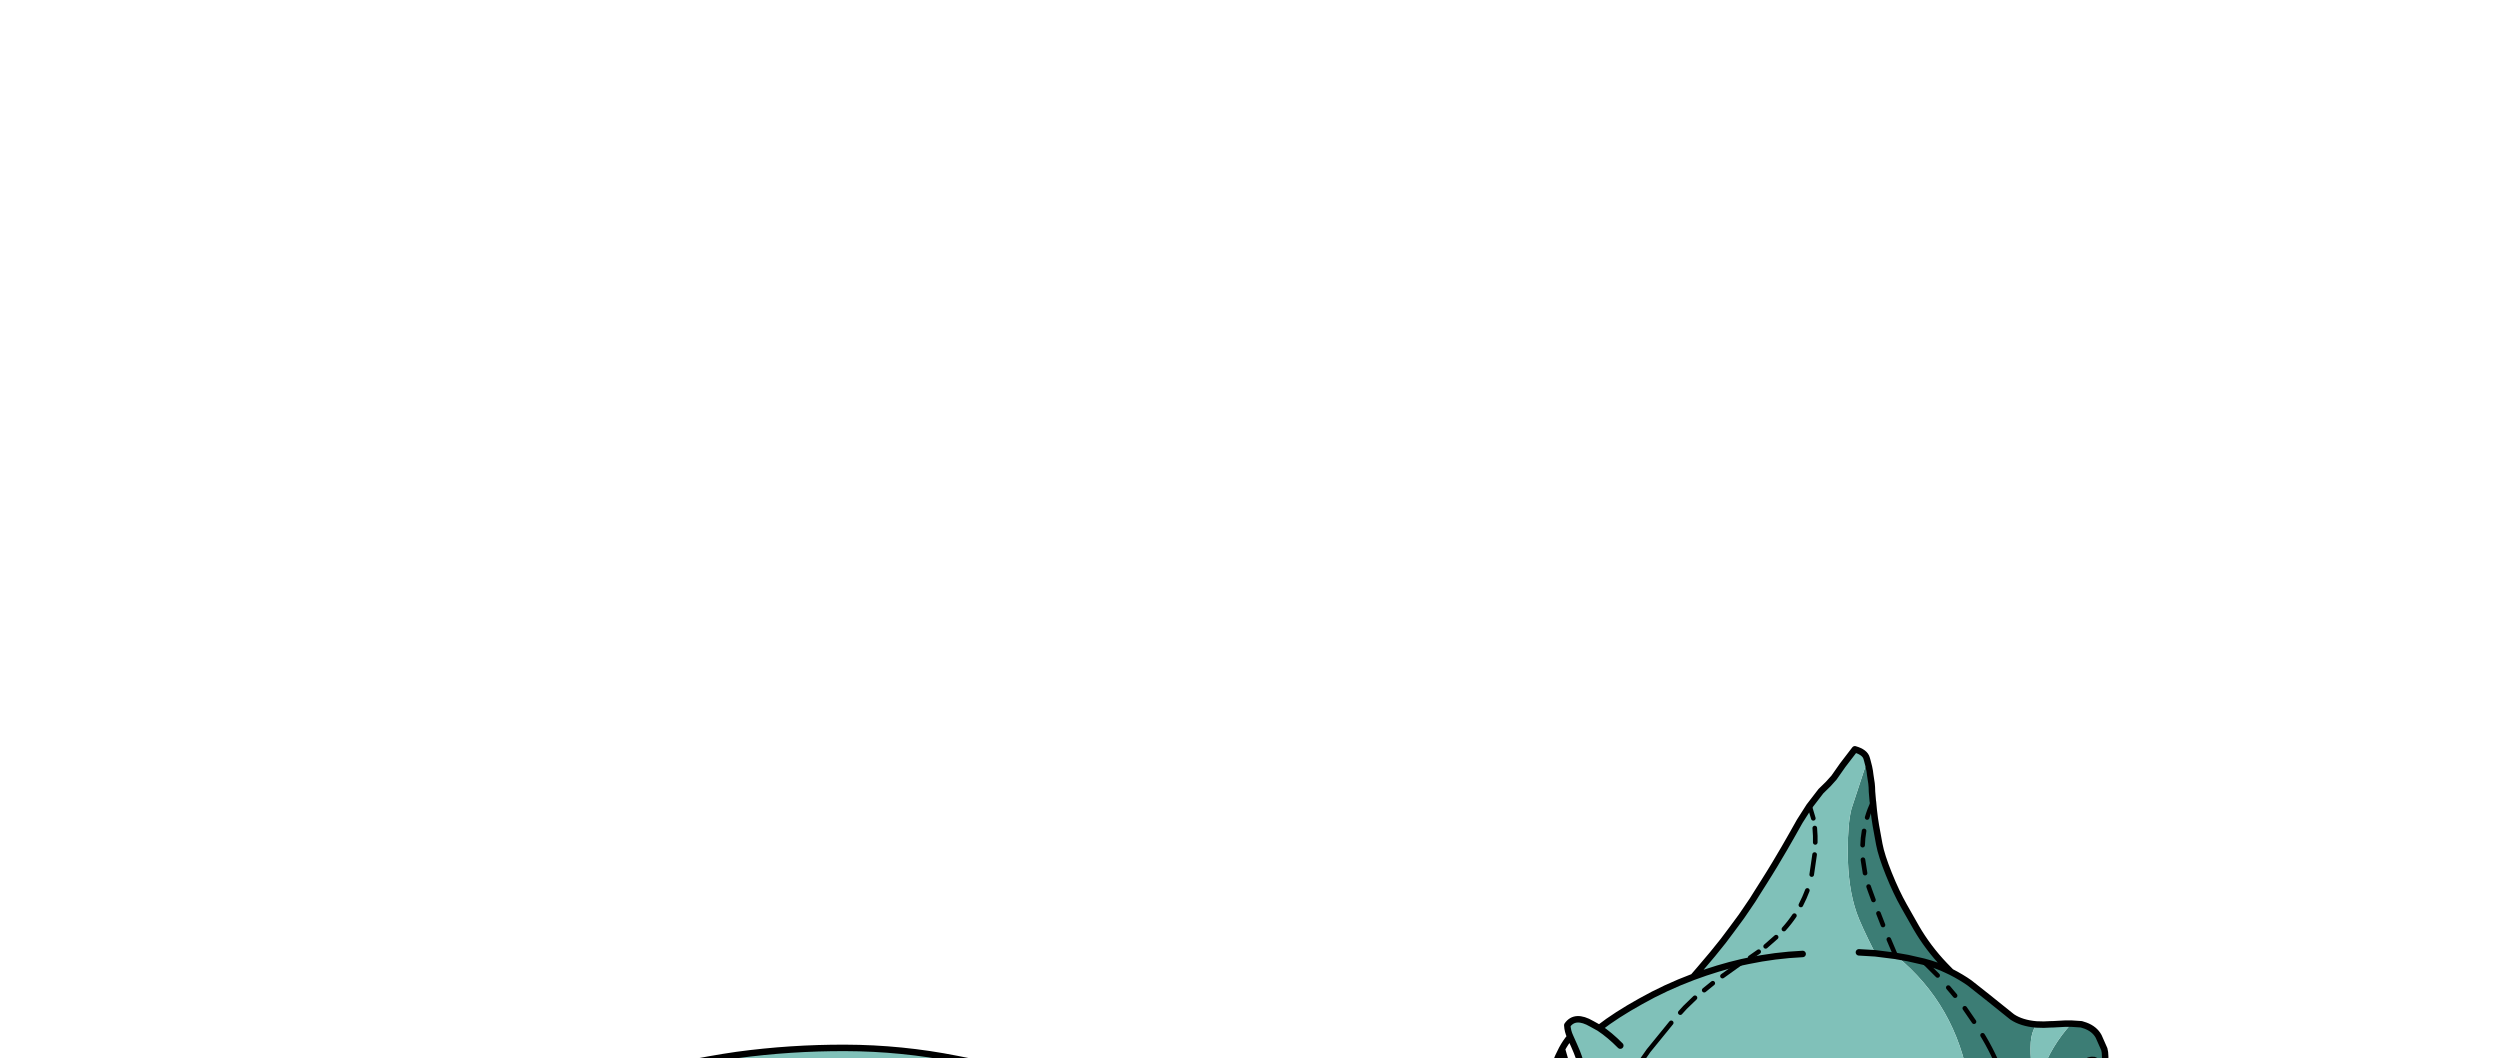
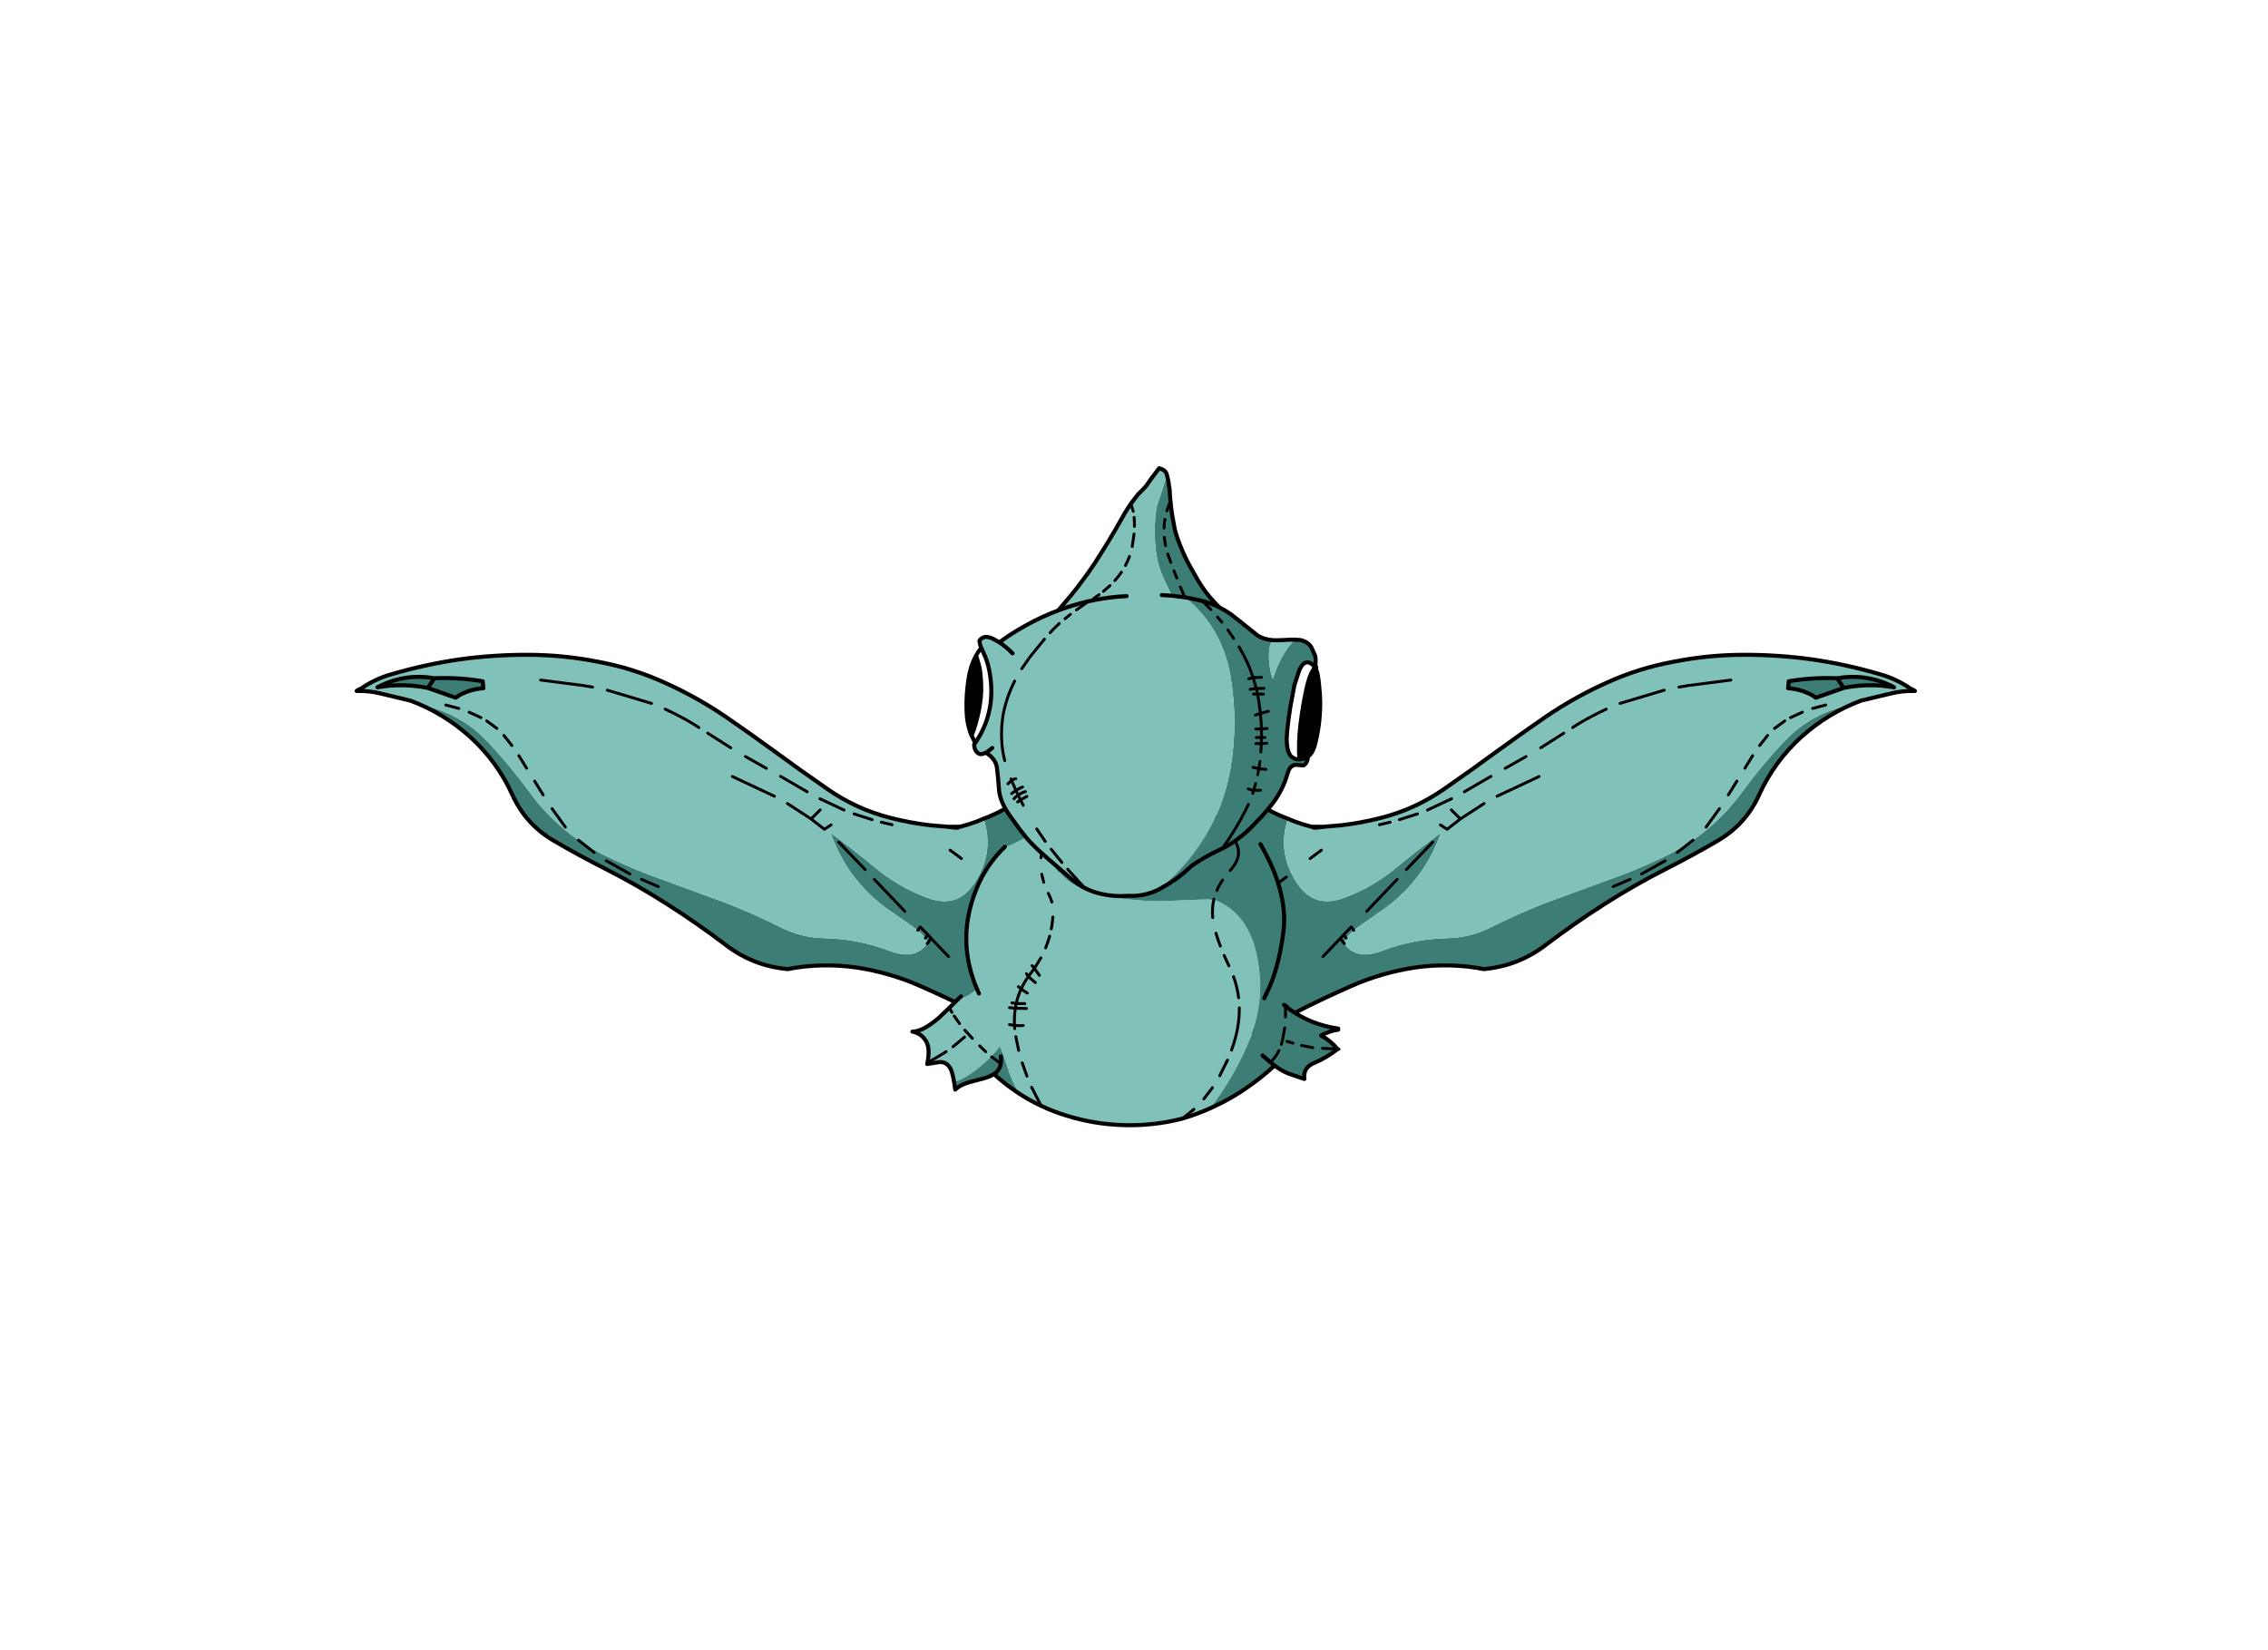
- <svg width="11000px" height="8000px" style="fill-rule: evenodd; pointer-events: none; -moz-user-select: none; width: 100%; height: 100%;" color-interpolation-filters="sRGB">
+ <svg xmlns="http://www.w3.org/2000/svg" version="1.1" viewBox="0 0 11000 8000">
  <g enable-background="new">
    <g>
      <g>
        <g transform="matrix(-0.4899902 0 0 0.4899902 6058 4484)">
          <g>
            <path fill-opacity="1.000" fill="rgb(60,125,117)" d="M -5978 -2451 Q -6168 -2451 -6347 -2367 L -6385 -2347 Q -6269 -2368 -6152 -2368 Q -6019 -2368 -5886 -2341 L -5610 -2244 L -5577 -2267 Q -5465 -2329 -5336 -2338 L -5342 -2407 Q -5532 -2439 -5725 -2439 Q -5773 -2439 -5821 -2437 Q -5900 -2451 -5978 -2451 Z M -6057 -2215 L -6057 -2215 Q -5731 -2093 -5469 -1858 Q -5199 -1614 -5049 -1283 Q -4918 -992 -4640 -829 Q -4389 -682 -4130 -551 Q -3815 -391 -3519 -202 Q -3222 -13 -2940 201 Q -2667 411 -2328 442 L -2328 443 Q -2133 405 -1938 405 Q -1790 405 -1641 427 Q -1314 477 -1014 609 Q -719 738 -432 886 Q -238 986 -40 1068 Q 112 788 230 494 Q 341 215 360 -82 Q 385 -463 280 -829 Q 202 -1102 60 -1348 Q -56 -1210 -174 -1144 Q -293 -1078 -385 -1047 Q -274 -708 -479 -403 Q -596 -230 -774 -230 Q -853 -230 -943 -264 Q -1229 -370 -1464 -567 Q -1675 -742 -1899 -906 L -1899 -906 Q -1722 -404 -1275 -110 L -1036 58 L -961 135 L -946 168 Q -943 178 -943 190 Q -1021 297 -1149 297 Q -1219 297 -1305 265 Q -1621 144 -1961 136 Q -2191 131 -2392 29 Q -2654 -103 -2931 -211 L -3538 -434 Q -3848 -542 -4144 -687 Q -4273 -752 -4395 -834 Q -4676 -1032 -4878 -1308 Q -5071 -1572 -5293 -1808 Q -5521 -2050 -5843 -2147 L -6057 -2215 Z">

</path>
            <path fill-opacity="1.000" fill="rgb(128,193,185)" d="M -5978 -2451 Q -5901 -2451 -5821 -2437 Q -5773 -2439 -5725 -2439 Q -5533 -2439 -5342 -2407 L -5336 -2338 Q -5465 -2329 -5577 -2267 L -5610 -2244 L -5886 -2341 Q -6020 -2368 -6152 -2368 Q -6269 -2368 -6385 -2347 L -6347 -2367 Q -6168 -2451 -5978 -2451 Z M -729 -966 L -718 -965 L -712 -965 L -729 -966 Z M -680 -962 L -672 -961 L -665 -960 L -673 -961 L -680 -962 Z M -4907 -2669 Q -5238 -2669 -5562 -2625 Q -5911 -2575 -6247 -2476 Q -6413 -2429 -6555 -2329 L -6561 -2329 L -6591 -2311 Q -6577 -2311 -6563 -2311 Q -6451 -2311 -6341 -2283 L -6057 -2215 L -5843 -2147 Q -5521 -2050 -5293 -1808 Q -5071 -1572 -4878 -1308 Q -4676 -1032 -4395 -834 Q -4273 -752 -4144 -687 Q -3848 -542 -3538 -434 L -2931 -211 Q -2654 -103 -2392 29 Q -2191 131 -1961 136 Q -1621 144 -1305 265 Q -1220 297 -1149 297 Q -1021 297 -943 190 Q -943 178 -946 168 L -961 135 L -1036 58 L -1275 -110 Q -1722 -404 -1899 -906 L -1899 -906 Q -1675 -742 -1464 -567 Q -1229 -370 -943 -264 Q -852 -230 -774 -230 Q -596 -230 -479 -403 Q -274 -708 -385 -1047 L -385 -1047 Q -444 -1019 -526 -993 L -617 -967 L -618 -967 L -614 -969 L -625 -967 L -626 -967 L -630 -966 L -619 -967 L -626 -964 L -647 -960 L -649 -959 L -643 -959 L -640 -958 L -644 -958 L -649 -959 L -648 -960 L -646 -961 L -643 -963 L -642 -964 L -665 -964 L -666 -966 L -680 -966 L -697 -965 L -684 -965 L -684 -964 L -683 -964 L -683 -963 L -682 -963 L -681 -962 L -680 -960 L -703 -963 L -700 -962 L -685 -960 L -721 -964 L -723 -965 L -727 -965 L -732 -966 L -738 -966 L -738 -967 L -741 -967 L -908 -981 Q -1112 -1004 -1311 -1056 Q -1644 -1141 -1930 -1340 Q -2199 -1526 -2463 -1720 Q -2695 -1889 -2932 -2052 Q -3223 -2251 -3545 -2395 Q -3858 -2537 -4200 -2600 Q -4542 -2668 -4892 -2669 Q -4899 -2669 -4907 -2669 Z">

</path>
            <path fill="none" stroke-opacity="1.000" stroke="rgb(0,0,0)" stroke-linejoin="round" stroke-linecap="round" stroke-width="40" d="M -6561 -2329 L -6591 -2311 Q -6464 -2315 -6341 -2283 L -6057 -2215 M -385 -1047 Q -444 -1019 -526 -993 L -617 -967 L -618 -967 L -626 -964 L -647 -960 L -643 -959 L -640 -958 L -644 -958 L -649 -959 L -650 -959 L -652 -957 L -657 -957 L -658 -957 L -664 -958 L -665 -958 L -680 -960 L -685 -960 L -721 -964 L -725 -965 L -732 -966 L -736 -966 L -738 -966 L -741 -967 L -738 -967 L -741 -967 L -908 -981 Q -1112 -1004 -1311 -1056 Q -1644 -1141 -1930 -1340 Q -2199 -1526 -2463 -1720 Q -2695 -1889 -2932 -2052 Q -3223 -2251 -3545 -2395 Q -3858 -2537 -4200 -2600 Q -4542 -2668 -4892 -2669 Q -5230 -2670 -5562 -2625 Q -5911 -2575 -6247 -2476 Q -6413 -2429 -6555 -2329 M -5886 -2341 L -5821 -2437 Q -6095 -2485 -6347 -2367 L -6385 -2347 Q -6137 -2391 -5886 -2341 Z M -5886 -2341 L -5610 -2244 L -5577 -2267 Q -5465 -2329 -5336 -2338 L -5342 -2407 Q -5580 -2447 -5821 -2437 M -6057 -2215 Q -5731 -2093 -5469 -1858 Q -5199 -1614 -5049 -1283 Q -4918 -992 -4640 -829 Q -4389 -682 -4130 -551 Q -3815 -391 -3519 -202 Q -3222 -13 -2940 201 Q -2667 411 -2328 442 M -2328 443 Q -1986 377 -1641 427 Q -1314 477 -1014 609 Q -719 738 -432 886 Q -238 986 -40 1068 Q 112 788 230 494 Q 341 215 360 -82 Q 385 -463 280 -829 Q 202 -1102 60 -1348 Q -56 -1210 -174 -1144 Q -293 -1078 -385 -1047 M -625 -967 L -626 -967 L -630 -966 L -619 -967 L -625 -967 Z M -625 -967 L -614 -969 L -618 -967 L -619 -967 L -626 -964 L -619 -967 L -614 -969 M -653 -961 L -650 -961 L -654 -962 L -653 -961 Z M -653 -961 L -648 -960 L -646 -961 L -650 -961 L -643 -963 L -654 -963 L -654 -962 L -662 -962 L -654 -961 L -653 -961 Z M -653 -961 L -653 -960 L -649 -959 L -648 -960 L -647 -960 L -649 -959 L -643 -959 L -642 -958 L -640 -958 M -653 -960 L -653 -959 L -651 -959 L -649 -959 L -646 -959 L -643 -959 M -655 -964 L -654 -963 L -665 -964 L -665 -963 L -654 -963 M -654 -961 L -656 -960 L -653 -960 M -643 -963 L -642 -964 L -650 -964 L -655 -964 L -665 -964 L -673 -964 L -671 -964 L -665 -964 M -646 -961 L -643 -963 M -640 -958 L -642 -958 L -644 -958 L -646 -959 L -649 -959 M -651 -959 L -650 -959 M -652 -957 L -655 -958 L -657 -957 L -661 -959 L -664 -958 L -680 -960 M -652 -957 L -653 -958 L -655 -958 L -660 -959 L -661 -959 L -665 -960 L -664 -958 L -672 -961 L -680 -962 L -680 -960 L -703 -963 L -700 -962 L -685 -960 M -651 -959 L -653 -958 L -653 -959 L -658 -960 L -660 -959 L -663 -960 L -665 -960 L -672 -961 L -673 -961 L -680 -962 L -680 -963 L -682 -963 L -681 -962 L -680 -962 M -630 -966 L -642 -964 M -650 -964 L -630 -966 M -626 -967 L -643 -967 L -666 -966 L -665 -964 L -674 -965 L -673 -964 L -665 -964 M -680 -965 L -684 -965 L -680 -964 L -680 -965 Z M -680 -965 L -680 -966 L -697 -965 L -684 -965 L -682 -964 L -680 -964 L -676 -964 L -680 -965 Z M -680 -965 L -677 -965 L -680 -966 M -682 -964 L -680 -964 L -674 -964 L -675 -964 L -676 -964 L -677 -965 L -674 -965 L -680 -966 L -666 -966 M -681 -962 L -680 -960 M -683 -963 L -682 -963 L -718 -965 L -681 -962 M -683 -963 L -680 -963 L -680 -964 L -683 -964 L -683 -963 Z M -683 -963 L -709 -965 L -710 -965 L -712 -965 L -718 -965 L -727 -965 L -723 -965 L -718 -965 L -729 -966 L -735 -966 L -732 -966 L -727 -965 M -680 -963 L -677 -963 L -678 -963 L -680 -963 Z M -678 -963 L -680 -964 L -676 -964 L -680 -964 M -674 -964 L -669 -963 L -671 -964 L -674 -964 Z M -674 -964 L -672 -963 L -671 -963 L -665 -962 L -665 -963 L -669 -963 L -665 -963 L -662 -962 L -665 -962 L -656 -960 L -658 -960 L -663 -960 L -665 -961 L -665 -960 L -673 -961 M -677 -965 L -675 -964 L -673 -964 M -674 -964 L -672 -963 L -676 -964 L -674 -964 Z M -673 -961 L -677 -963 L -669 -962 L -671 -963 L -678 -963 M -665 -962 L -668 -962 L -665 -962 Z M -665 -962 L -665 -961 L -669 -962 L -665 -960 M -668 -962 L -669 -962 M -668 -962 L -671 -963 M -684 -965 L -684 -964 L -682 -964 M -697 -965 L -730 -967 L -737 -967 L -701 -965 L -697 -965 Z M -701 -965 L -709 -965 L -684 -964 L -701 -965 Z M -684 -964 L -683 -964 L -709 -965 M -729 -966 L -733 -966 L -735 -966 L -738 -967 L -738 -966 M -723 -965 L -725 -965 M -700 -962 L -713 -964 L -721 -964 L -723 -965 L -713 -964 M -712 -965 L -729 -966 M -737 -967 L -733 -966 L -710 -965 M -737 -967 L -738 -967 L -733 -966 M -735 -966 L -736 -966 M -737 -967 L -741 -967 L -730 -967 L -643 -967 M -703 -963 L -718 -965">

</path>
            <path fill="none" stroke-opacity="1.000" stroke="rgb(0,0,0)" stroke-linejoin="round" stroke-linecap="round" stroke-width="28.572" d="M -4769 -2419 L -4349 -2365 L -4255 -2349 M -3536 -2131 Q -3397 -2067 -3264 -1988 L -3203 -1949 M -4110 -2319 L -3672 -2188 M -5360 -2047 L -5477 -2101 M -5579 -2138 L -5708 -2172 M -4908 -1546 L -4985 -1671 M -5054 -1771 L -5133 -1871 M -4744 -1282 L -4829 -1419 M -4239 -712 L -4395 -834 M -3604 -374 L -3771 -446 M -3885 -499 L -4119 -630 M -4524 -963 L -4656 -1146 M -5202 -1940 L -5303 -2015 M -2005 -1244 L -1766 -1132 M -2395 -1466 L -2131 -1313 M -2327 -1197 L -2092 -1044 L -2002 -1134 M -2455 -1269 L -2871 -1464 M -3115 -1893 L -2887 -1748 M -2742 -1662 L -2535 -1545 M -2092 -1044 L -1961 -942 L -1894 -985 M -1466 -446 L -1164 -129 M -716 -735 L -604 -652 M -370 -469 L -212 -354 M -1397 -1012 L -1291 -987 M -1557 -543 L -1819 -815 M -1667 -1094 L -1488 -1037 M -123 -294 L 5 -207 M -46 -997 L 102 -1144 M -1036 58 L -1012 25 L -936 102 L -903 139 L -731 319 M -903 139 L -943 190 M -961 135 L -936 102">

</path>
          </g>
        </g>
        <g transform="matrix(0.4899902 0 0 0.4899902 4959 4484)">
          <g>
            <path fill-opacity="1.000" fill="rgb(60,125,117)" d="M -5978 -2451 Q -6168 -2451 -6347 -2367 L -6385 -2347 Q -6269 -2368 -6152 -2368 Q -6019 -2368 -5886 -2341 L -5610 -2244 L -5577 -2267 Q -5465 -2329 -5336 -2338 L -5342 -2407 Q -5532 -2439 -5725 -2439 Q -5773 -2439 -5821 -2437 Q -5900 -2451 -5978 -2451 Z M -6057 -2215 L -6057 -2215 Q -5731 -2093 -5469 -1858 Q -5199 -1614 -5049 -1283 Q -4918 -992 -4640 -829 Q -4389 -682 -4130 -551 Q -3815 -391 -3519 -202 Q -3222 -13 -2940 201 Q -2667 411 -2328 442 L -2328 443 Q -2133 405 -1938 405 Q -1790 405 -1641 427 Q -1314 477 -1014 609 Q -719 738 -432 886 Q -238 986 -40 1068 Q 112 788 230 494 Q 341 215 360 -82 Q 385 -463 280 -829 Q 202 -1102 60 -1348 Q -56 -1210 -174 -1144 Q -293 -1078 -385 -1047 Q -274 -708 -479 -403 Q -596 -230 -774 -230 Q -853 -230 -943 -264 Q -1229 -370 -1464 -567 Q -1675 -742 -1899 -906 L -1899 -906 Q -1722 -404 -1275 -110 L -1036 58 L -961 135 L -946 168 Q -943 178 -943 190 Q -1021 297 -1149 297 Q -1219 297 -1305 265 Q -1621 144 -1961 136 Q -2191 131 -2392 29 Q -2654 -103 -2931 -211 L -3538 -434 Q -3848 -542 -4144 -687 Q -4273 -752 -4395 -834 Q -4676 -1032 -4878 -1308 Q -5071 -1572 -5293 -1808 Q -5521 -2050 -5843 -2147 L -6057 -2215 Z">

</path>
            <path fill-opacity="1.000" fill="rgb(128,193,185)" d="M -5978 -2451 Q -5901 -2451 -5821 -2437 Q -5773 -2439 -5725 -2439 Q -5533 -2439 -5342 -2407 L -5336 -2338 Q -5465 -2329 -5577 -2267 L -5610 -2244 L -5886 -2341 Q -6020 -2368 -6152 -2368 Q -6269 -2368 -6385 -2347 L -6347 -2367 Q -6168 -2451 -5978 -2451 Z M -729 -966 L -718 -965 L -712 -965 L -729 -966 Z M -680 -962 L -672 -961 L -665 -960 L -673 -961 L -680 -962 Z M -4907 -2669 Q -5238 -2669 -5562 -2625 Q -5911 -2575 -6247 -2476 Q -6413 -2429 -6555 -2329 L -6561 -2329 L -6591 -2311 Q -6577 -2311 -6563 -2311 Q -6451 -2311 -6341 -2283 L -6057 -2215 L -5843 -2147 Q -5521 -2050 -5293 -1808 Q -5071 -1572 -4878 -1308 Q -4676 -1032 -4395 -834 Q -4273 -752 -4144 -687 Q -3848 -542 -3538 -434 L -2931 -211 Q -2654 -103 -2392 29 Q -2191 131 -1961 136 Q -1621 144 -1305 265 Q -1220 297 -1149 297 Q -1021 297 -943 190 Q -943 178 -946 168 L -961 135 L -1036 58 L -1275 -110 Q -1722 -404 -1899 -906 L -1899 -906 Q -1675 -742 -1464 -567 Q -1229 -370 -943 -264 Q -852 -230 -774 -230 Q -596 -230 -479 -403 Q -274 -708 -385 -1047 L -385 -1047 Q -444 -1019 -526 -993 L -617 -967 L -618 -967 L -614 -969 L -625 -967 L -626 -967 L -630 -966 L -619 -967 L -626 -964 L -647 -960 L -649 -959 L -643 -959 L -640 -958 L -644 -958 L -649 -959 L -648 -960 L -646 -961 L -643 -963 L -642 -964 L -665 -964 L -666 -966 L -680 -966 L -697 -965 L -684 -965 L -684 -964 L -683 -964 L -683 -963 L -682 -963 L -681 -962 L -680 -960 L -703 -963 L -700 -962 L -685 -960 L -721 -964 L -723 -965 L -727 -965 L -732 -966 L -738 -966 L -738 -967 L -741 -967 L -908 -981 Q -1112 -1004 -1311 -1056 Q -1644 -1141 -1930 -1340 Q -2199 -1526 -2463 -1720 Q -2695 -1889 -2932 -2052 Q -3223 -2251 -3545 -2395 Q -3858 -2537 -4200 -2600 Q -4542 -2668 -4892 -2669 Q -4899 -2669 -4907 -2669 Z">

</path>
            <path fill="none" stroke-opacity="1.000" stroke="rgb(0,0,0)" stroke-linejoin="round" stroke-linecap="round" stroke-width="40" d="M -6561 -2329 L -6591 -2311 Q -6464 -2315 -6341 -2283 L -6057 -2215 M -385 -1047 Q -444 -1019 -526 -993 L -617 -967 L -618 -967 L -626 -964 L -647 -960 L -643 -959 L -640 -958 L -644 -958 L -649 -959 L -650 -959 L -652 -957 L -657 -957 L -658 -957 L -664 -958 L -665 -958 L -680 -960 L -685 -960 L -721 -964 L -725 -965 L -732 -966 L -736 -966 L -738 -966 L -741 -967 L -738 -967 L -741 -967 L -908 -981 Q -1112 -1004 -1311 -1056 Q -1644 -1141 -1930 -1340 Q -2199 -1526 -2463 -1720 Q -2695 -1889 -2932 -2052 Q -3223 -2251 -3545 -2395 Q -3858 -2537 -4200 -2600 Q -4542 -2668 -4892 -2669 Q -5230 -2670 -5562 -2625 Q -5911 -2575 -6247 -2476 Q -6413 -2429 -6555 -2329 M -5886 -2341 L -5821 -2437 Q -6095 -2485 -6347 -2367 L -6385 -2347 Q -6137 -2391 -5886 -2341 Z M -5886 -2341 L -5610 -2244 L -5577 -2267 Q -5465 -2329 -5336 -2338 L -5342 -2407 Q -5580 -2447 -5821 -2437 M -6057 -2215 Q -5731 -2093 -5469 -1858 Q -5199 -1614 -5049 -1283 Q -4918 -992 -4640 -829 Q -4389 -682 -4130 -551 Q -3815 -391 -3519 -202 Q -3222 -13 -2940 201 Q -2667 411 -2328 442 M -2328 443 Q -1986 377 -1641 427 Q -1314 477 -1014 609 Q -719 738 -432 886 Q -238 986 -40 1068 Q 112 788 230 494 Q 341 215 360 -82 Q 385 -463 280 -829 Q 202 -1102 60 -1348 Q -56 -1210 -174 -1144 Q -293 -1078 -385 -1047 M -625 -967 L -626 -967 L -630 -966 L -619 -967 L -625 -967 Z M -625 -967 L -614 -969 L -618 -967 L -619 -967 L -626 -964 L -619 -967 L -614 -969 M -653 -961 L -650 -961 L -654 -962 L -653 -961 Z M -653 -961 L -648 -960 L -646 -961 L -650 -961 L -643 -963 L -654 -963 L -654 -962 L -662 -962 L -654 -961 L -653 -961 Z M -653 -961 L -653 -960 L -649 -959 L -648 -960 L -647 -960 L -649 -959 L -643 -959 L -642 -958 L -640 -958 M -653 -960 L -653 -959 L -651 -959 L -649 -959 L -646 -959 L -643 -959 M -655 -964 L -654 -963 L -665 -964 L -665 -963 L -654 -963 M -654 -961 L -656 -960 L -653 -960 M -643 -963 L -642 -964 L -650 -964 L -655 -964 L -665 -964 L -673 -964 L -671 -964 L -665 -964 M -646 -961 L -643 -963 M -640 -958 L -642 -958 L -644 -958 L -646 -959 L -649 -959 M -651 -959 L -650 -959 M -652 -957 L -655 -958 L -657 -957 L -661 -959 L -664 -958 L -680 -960 M -652 -957 L -653 -958 L -655 -958 L -660 -959 L -661 -959 L -665 -960 L -664 -958 L -672 -961 L -680 -962 L -680 -960 L -703 -963 L -700 -962 L -685 -960 M -651 -959 L -653 -958 L -653 -959 L -658 -960 L -660 -959 L -663 -960 L -665 -960 L -672 -961 L -673 -961 L -680 -962 L -680 -963 L -682 -963 L -681 -962 L -680 -962 M -630 -966 L -642 -964 M -650 -964 L -630 -966 M -626 -967 L -643 -967 L -666 -966 L -665 -964 L -674 -965 L -673 -964 L -665 -964 M -680 -965 L -684 -965 L -680 -964 L -680 -965 Z M -680 -965 L -680 -966 L -697 -965 L -684 -965 L -682 -964 L -680 -964 L -676 -964 L -680 -965 Z M -680 -965 L -677 -965 L -680 -966 M -682 -964 L -680 -964 L -674 -964 L -675 -964 L -676 -964 L -677 -965 L -674 -965 L -680 -966 L -666 -966 M -681 -962 L -680 -960 M -683 -963 L -682 -963 L -718 -965 L -681 -962 M -683 -963 L -680 -963 L -680 -964 L -683 -964 L -683 -963 Z M -683 -963 L -709 -965 L -710 -965 L -712 -965 L -718 -965 L -727 -965 L -723 -965 L -718 -965 L -729 -966 L -735 -966 L -732 -966 L -727 -965 M -680 -963 L -677 -963 L -678 -963 L -680 -963 Z M -678 -963 L -680 -964 L -676 -964 L -680 -964 M -674 -964 L -669 -963 L -671 -964 L -674 -964 Z M -674 -964 L -672 -963 L -671 -963 L -665 -962 L -665 -963 L -669 -963 L -665 -963 L -662 -962 L -665 -962 L -656 -960 L -658 -960 L -663 -960 L -665 -961 L -665 -960 L -673 -961 M -677 -965 L -675 -964 L -673 -964 M -674 -964 L -672 -963 L -676 -964 L -674 -964 Z M -673 -961 L -677 -963 L -669 -962 L -671 -963 L -678 -963 M -665 -962 L -668 -962 L -665 -962 Z M -665 -962 L -665 -961 L -669 -962 L -665 -960 M -668 -962 L -669 -962 M -668 -962 L -671 -963 M -684 -965 L -684 -964 L -682 -964 M -697 -965 L -730 -967 L -737 -967 L -701 -965 L -697 -965 Z M -701 -965 L -709 -965 L -684 -964 L -701 -965 Z M -684 -964 L -683 -964 L -709 -965 M -729 -966 L -733 -966 L -735 -966 L -738 -967 L -738 -966 M -723 -965 L -725 -965 M -700 -962 L -713 -964 L -721 -964 L -723 -965 L -713 -964 M -712 -965 L -729 -966 M -737 -967 L -733 -966 L -710 -965 M -737 -967 L -738 -967 L -733 -966 M -735 -966 L -736 -966 M -737 -967 L -741 -967 L -730 -967 L -643 -967 M -703 -963 L -718 -965">

</path>
            <path fill="none" stroke-opacity="1.000" stroke="rgb(0,0,0)" stroke-linejoin="round" stroke-linecap="round" stroke-width="28.572" d="M -4769 -2419 L -4349 -2365 L -4255 -2349 M -3536 -2131 Q -3397 -2067 -3264 -1988 L -3203 -1949 M -4110 -2319 L -3672 -2188 M -5360 -2047 L -5477 -2101 M -5579 -2138 L -5708 -2172 M -4908 -1546 L -4985 -1671 M -5054 -1771 L -5133 -1871 M -4744 -1282 L -4829 -1419 M -4239 -712 L -4395 -834 M -3604 -374 L -3771 -446 M -3885 -499 L -4119 -630 M -4524 -963 L -4656 -1146 M -5202 -1940 L -5303 -2015 M -2005 -1244 L -1766 -1132 M -2395 -1466 L -2131 -1313 M -2327 -1197 L -2092 -1044 L -2002 -1134 M -2455 -1269 L -2871 -1464 M -3115 -1893 L -2887 -1748 M -2742 -1662 L -2535 -1545 M -2092 -1044 L -1961 -942 L -1894 -985 M -1466 -446 L -1164 -129 M -716 -735 L -604 -652 M -370 -469 L -212 -354 M -1397 -1012 L -1291 -987 M -1557 -543 L -1819 -815 M -1667 -1094 L -1488 -1037 M -123 -294 L 5 -207 M -46 -997 L 102 -1144 M -1036 58 L -1012 25 L -936 102 L -903 139 L -731 319 M -903 139 L -943 190 M -961 135 L -936 102">

</path>
          </g>
        </g>
        <g transform="matrix(0.4899902 0 0 0.4899902 5460 4660)">
          <g>
            <path fill-opacity="1.000" fill="rgb(128,193,185)" d="M -512 -1437 Q -579 -1437 -654 -1411 Q -751 -1378 -879 -1295 Q -1015 -1206 -1088 -1170 Q -1143 -1142 -1189 -1130 L -1196 -1128 Q -1385 -946 -1482 -701 Q -1679 -206 -1474 277 Q -1522 322 -1570 348 Q -1612 370 -1662 383 L -1746 466 L -1848 564 Q -2009 702 -2111 702 Q -2112 702 -2112 702 L -2112 702 Q -2019 720 -1973 803 Q -1936 873 -1963 1012 L -1965 1023 L -1840 1003 Q -1754 1003 -1722 1100 Q -1710 1136 -1699 1200 Q -1589 1171 -1446 1052 Q -1316 943 -1246 847 Q -1219 904 -1145 1132 Q -1103 1238 -1055 1316 Q -950 1384 -837 1437 Q -717 1494 -589 1533 Q -311 1620 -18 1628 Q 12 1629 41 1629 Q 299 1629 550 1566 L 561 1563 Q 702 1521 837 1461 Q 1086 1133 1238 753 Q 1389 372 1301 -52 Q 1213 -477 873 -609 Q 873 -609 873 -609 L 873 -609 L 566 -599 Q 453 -590 340 -590 Q 43 -590 -246 -650 Q -665 -736 -810 -1139 Q -696 -1326 -507 -1437 Q -509 -1437 -512 -1437 Z">

</path>
            <path fill-opacity="1.000" fill="rgb(60,125,117)" d="M -1246 847 Q -1316 943 -1446 1052 Q -1589 1171 -1699 1200 L -1688 1276 Q -1644 1232 -1553 1204 L -1397 1163 L -1344 1144 L -1304 1122 Q -1214 1206 -1114 1275 L -1055 1316 Q -1103 1238 -1145 1132 Q -1219 904 -1246 847 Z M 203 -1628 Q -170 -1628 -499 -1442 L -507 -1437 Q -696 -1326 -810 -1139 Q -665 -736 -246 -650 Q 44 -590 340 -590 Q 452 -590 566 -599 L 873 -609 Q 1213 -477 1301 -52 Q 1389 372 1238 753 Q 1086 1133 837 1461 Q 941 1414 1041 1357 Q 1275 1221 1473 1038 L 1504 1060 Q 1571 1105 1632 1125 L 1768 1171 Q 1752 1058 1868 1011 Q 1984 963 2097 875 L 2096 874 Q 2028 792 1933 741 Q 2014 696 2103 683 L 2103 672 Q 1833 633 1624 483 L 1581 451 L 1585 439 Q 1461 297 1434 244 L 1432 240 Q 1522 18 1560 -282 Q 1610 -670 1341 -1140 L 1328 -1133 L 1288 -1127 Q 1217 -1127 1135 -1202 Q 1086 -1247 1043 -1255 L 1043 -1255 Q 1043 -1255 1043 -1255 Q 845 -1563 389 -1617 Q 295 -1628 203 -1628 Z">

</path>
            <path fill="none" stroke-opacity="1.000" stroke="rgb(0,0,0)" stroke-linejoin="round" stroke-linecap="round" stroke-width="28.572" d="M 1585 439 L 1624 483 M 2096 874 L 2111 876 M 1043 -1255 Q 1073 -1209 1097 -1156 Q 1156 -1026 1034 -894 M 902 -695 Q 924 -748 959 -799 M 936 -145 Q 910 -213 893 -272 M 861 -427 Q 856 -474 859 -513 Q 861 -560 873 -609 M -810 -1139 L -817 -1127 Q -834 -1074 -839 -1019 M 1043 -1255 Q 845 -1563 389 -1617 Q -89 -1674 -499 -1442 L -507 -1437 Q -696 -1326 -810 -1139 M 1851 861 L 1739 839 M 1655 816 L 1639 811 L 1596 798 M 2096 874 L 1948 868 M 1581 451 L 1585 439 M 1117 367 Q 1104 260 1067 158 M 1540 828 L 1545 810 L 1552 783 L 1574 664 M 1581 451 L 1581 557 M 1047 885 Q 1127 668 1124 467 M 561 1563 L 675 1471 M 1433 1007 Q 1485 954 1517 889 M 930 1139 L 1007 984 M 773 1368 L 858 1257 M 1021 51 L 974 -52 M -812 -776 L -832 -856 M -731 -580 Q -742 -618 -761 -655 L -767 -667 M -793 -127 Q -770 -184 -753 -243 M -737 -315 Q -726 -373 -721 -432 M -927 49 L -904 76 L -840 -28 M -983 129 L -963 156 L -941 126 L -904 76 L -898 85 L -855 145 M -963 156 L -952 168 L -895 217 M -1063 257 L -1035 279 Q -1006 215 -963 156 M -975 321 L -1023 288 L -1035 279 Q -1068 349 -1084 424 L -1078 424 L -999 425 M -1151 465 L -1093 471 L -1084 424 L -1127 417 M -1093 471 L -983 473 M -1386 901 L -1420 869 L -1446 843 M -1518 769 L -1560 723 L -1582 699 L -1593 687 M -1060 888 L -1088 752 M -1093 471 Q -1106 553 -1101 640 L -1094 641 Q -1040 646 -1015 641 M -1099 673 L -1101 640 L -1151 633 M -978 1143 L -1025 1011 M -837 1437 L -932 1253 M -1237 1019 L -1327 952 M -1963 1012 L -1802 916 L -1778 900 M -1645 623 L -1698 548 M -1711 852 L -1663 813 L -1596 756 M -1721 511 L -1746 466">

</path>
            <path fill="none" stroke-opacity="1.000" stroke="rgb(0,0,0)" stroke-linejoin="round" stroke-linecap="round" stroke-width="40" d="M 1333 -1154 L 1341 -1140 Q 1610 -670 1560 -282 Q 1522 18 1432 240 M 1624 483 Q 1833 633 2103 672 L 2103 683 Q 2014 696 1933 741 Q 2028 792 2096 874 M 837 1461 Q 941 1414 1041 1357 Q 1275 1221 1473 1038 L 1433 1007 L 1354 938 M 1473 1038 L 1504 1060 Q 1571 1105 1632 1125 L 1768 1171 Q 1752 1058 1868 1011 Q 1984 963 2097 875 L 2096 874 M 1432 240 L 1371 372 M 1581 451 L 1566 438 M 837 1461 Q 702 1521 561 1563 L 550 1566 Q 270 1636 -18 1628 Q -311 1620 -589 1533 Q -717 1494 -837 1437 Q -950 1384 -1055 1316 L -1114 1275 Q -1214 1206 -1304 1122 L -1344 1144 L -1397 1163 L -1553 1204 Q -1644 1232 -1688 1276 L -1699 1200 Q -1710 1136 -1722 1100 Q -1754 1003 -1840 1003 L -1965 1023 L -1963 1012 Q -1936 873 -1973 803 Q -2019 720 -2112 702 Q -2010 703 -1848 564 L -1746 466 L -1662 383 L -1631 353 M 1624 483 L 1581 451 M -1474 277 Q -1679 -206 -1482 -701 Q -1385 -946 -1196 -1128 M -1453 325 L -1474 277 M -1304 1122 Q -1286 1110 -1273 1096 Q -1245 1065 -1237 1019 Q -1231 986 -1236 946">

</path>
          </g>
        </g>
        <g transform="matrix(0.4899902 0 0 0.4899902 5486 4067)">
          <g>
            <path fill-opacity="1.000" fill="rgb(0,0,0)" d="M -1534 -1811 L -1557 -1764 Q -1590 -1691 -1605 -1604 Q -1635 -1435 -1629 -1260 Q -1625 -1129 -1579 -1018 Q -1535 -1128 -1507 -1267 Q -1479 -1407 -1484 -1523 Q -1489 -1639 -1502 -1700 L -1534 -1811 Z M 1821 -1693 Q 1768 -1636 1734 -1474 Q 1699 -1313 1677 -1134 Q 1655 -956 1665 -782 L 1711 -790 Q 1734 -797 1754 -812 Q 1795 -844 1815 -912 Q 1843 -1011 1858 -1123 Q 1871 -1222 1872 -1345 L 1869 -1429 L 1859 -1536 L 1858 -1548 L 1851 -1596 Q 1846 -1643 1823 -1691 L 1821 -1693 Z">

</path>
            <path fill-opacity="1.000" fill="rgb(60,125,117)" d="M 355 -3595 L 257 -3297 Q 234 -3209 234 -3033 Q 234 -2811 289 -2653 Q 314 -2581 404 -2403 L 531 -2387 L 530 -2390 L 535 -2386 Q 904 -2084 985 -1598 Q 1061 -1142 982 -687 Q 907 -253 649 108 Q 489 332 278 503 L 294 494 Q 441 412 517 344 L 607 265 L 685 215 Q 760 167 902 100 L 903 99 Q 1045 31 1189 -110 L 1197 -118 L 1261 -185 L 1294 -219 L 1358 -294 Q 1432 -378 1482 -475 Q 1524 -554 1548 -642 L 1563 -681 Q 1582 -722 1627 -729 L 1706 -723 L 1712 -726 Q 1735 -743 1743 -771 L 1754 -812 L 1754 -812 Q 1734 -797 1711 -790 L 1665 -782 Q 1663 -782 1662 -782 Q 1620 -782 1589 -808 Q 1541 -850 1540 -986 Q 1543 -1070 1560 -1194 Q 1577 -1319 1596 -1409 L 1616 -1515 L 1658 -1646 Q 1691 -1744 1747 -1744 Q 1752 -1744 1757 -1743 Q 1794 -1730 1821 -1693 L 1823 -1691 Q 1831 -1777 1821 -1810 L 1786 -1889 Q 1761 -1935 1704 -1956 L 1679 -1964 L 1618 -1968 Q 1492 -1831 1429 -1654 L 1402 -1579 Q 1357 -1712 1366 -1854 Q 1370 -1913 1400 -1963 Q 1309 -1971 1252 -2009 L 1243 -2016 L 1101 -2130 L 987 -2220 Q 939 -2254 873 -2288 L 833 -2329 Q 730 -2437 657 -2563 L 581 -2697 Q 534 -2780 488 -2894 Q 442 -3008 429 -3078 L 408 -3193 L 401 -3238 Q 394 -3289 390 -3339 L 389 -3344 L 384 -3403 L 383 -3431 L 381 -3454 L 377 -3480 L 373 -3507 L 370 -3530 L 365 -3556 L 355 -3595 Z">

</path>
            <path fill-opacity="1.000" fill="rgb(128,193,185)" d="M 1579 -1968 L 1505 -1964 L 1497 -1964 Q 1467 -1962 1439 -1962 Q 1418 -1962 1400 -1963 Q 1370 -1913 1366 -1854 Q 1357 -1712 1402 -1579 L 1429 -1654 Q 1492 -1831 1618 -1968 Z M 278 -3665 L 203 -3567 L 149 -3490 L 113 -3450 L 68 -3406 L -2 -3315 L -3 -3314 L -63 -3220 L -112 -3133 L -159 -3051 L -217 -2953 L -250 -2899 L -285 -2843 L -323 -2783 L -355 -2732 L -389 -2682 L -423 -2632 L -482 -2552 L -536 -2480 L -602 -2398 L -679 -2307 L -722 -2257 Q -895 -2192 -1047 -2106 Q -1200 -2021 -1303 -1941 L -1350 -1967 Q -1398 -1995 -1434 -1995 Q -1475 -1995 -1501 -1958 Q -1499 -1921 -1483 -1887 L -1458 -1831 L -1455 -1824 L -1446 -1803 L -1441 -1791 Q -1419 -1736 -1407 -1677 Q -1332 -1315 -1497 -1019 L -1527 -970 L -1543 -946 L -1553 -932 Q -1554 -871 -1512 -842 Q -1501 -834 -1486 -834 Q -1466 -834 -1438 -849 Q -1340 -790 -1328 -698 Q -1316 -607 -1308 -486 Q -1300 -365 -1199 -223 Q -1098 -81 -1038 -8 Q -978 64 -858 170 L -601 393 Q -534 451 -460 490 Q -384 529 -302 548 Q -203 571 -102 571 Q -66 571 -30 568 Q -14 569 3 569 Q 151 569 278 503 Q 489 332 649 108 Q 907 -253 982 -687 Q 1061 -1142 985 -1598 Q 904 -2084 535 -2386 L 531 -2387 L 404 -2403 Q 314 -2581 289 -2653 Q 234 -2811 234 -3033 Q 234 -3209 257 -3297 L 355 -3595 L 351 -3609 Q 341 -3647 278 -3665 Z">

</path>
            <path fill-opacity="1.000" fill="rgb(255,255,255)" d="M -1483 -1887 Q -1512 -1852 -1534 -1811 L -1502 -1700 Q -1489 -1639 -1484 -1523 Q -1479 -1407 -1507 -1267 Q -1535 -1128 -1579 -1018 L -1543 -946 L -1527 -970 L -1497 -1019 Q -1332 -1315 -1407 -1677 Q -1419 -1736 -1441 -1791 L -1446 -1803 L -1455 -1824 L -1458 -1831 L -1483 -1887 Z M 1747 -1744 Q 1691 -1744 1658 -1646 L 1616 -1515 L 1596 -1409 Q 1577 -1319 1560 -1194 Q 1543 -1070 1540 -986 Q 1541 -850 1589 -808 Q 1620 -782 1662 -782 Q 1664 -782 1665 -782 Q 1655 -956 1677 -1134 Q 1699 -1313 1734 -1474 Q 1768 -1636 1821 -1693 Q 1794 -1730 1757 -1743 Q 1752 -1744 1747 -1744 Z">

</path>
            <path fill="none" stroke-opacity="1.000" stroke="rgb(0,0,0)" stroke-linejoin="round" stroke-linecap="round" stroke-width="40" d="M 355 -3595 L 365 -3556 L 370 -3530 L 373 -3507 L 377 -3480 L 381 -3454 L 383 -3431 L 384 -3403 L 389 -3344 L 390 -3339 Q 394 -3289 401 -3238 L 408 -3193 L 429 -3078 Q 442 -3008 488 -2894 Q 534 -2780 581 -2697 L 657 -2563 Q 730 -2437 833 -2329 L 873 -2288 Q 939 -2254 987 -2220 L 1101 -2130 L 1243 -2016 L 1252 -2009 Q 1309 -1971 1400 -1963 Q 1444 -1960 1497 -1964 L 1505 -1964 L 1579 -1968 L 1618 -1968 L 1679 -1964 L 1704 -1956 Q 1761 -1935 1786 -1889 L 1821 -1810 Q 1831 -1777 1823 -1691 Q 1846 -1643 1851 -1596 L 1858 -1548 L 1859 -1536 L 1869 -1429 L 1872 -1345 Q 1871 -1222 1858 -1123 Q 1843 -1011 1815 -912 Q 1795 -844 1754 -812 L 1743 -771 Q 1735 -743 1712 -726 L 1706 -723 L 1627 -729 Q 1582 -722 1563 -681 L 1548 -642 Q 1524 -554 1482 -475 Q 1432 -378 1358 -294 L 1294 -219 L 1261 -185 L 1197 -118 L 1189 -110 Q 1045 31 903 99 M 902 100 Q 760 167 685 215 L 607 265 L 517 344 Q 441 412 294 494 L 278 503 Q 137 576 -30 568 Q -168 579 -302 548 Q -384 529 -460 490 Q -534 451 -601 393 L -858 170 Q -978 64 -1038 -8 Q -1098 -81 -1199 -223 Q -1300 -365 -1308 -486 Q -1316 -607 -1328 -698 Q -1340 -790 -1438 -849 Q -1486 -824 -1512 -842 Q -1554 -871 -1553 -932 L -1543 -946 L -1579 -1018 Q -1625 -1129 -1629 -1260 Q -1635 -1435 -1605 -1604 Q -1590 -1691 -1557 -1764 L -1534 -1811 Q -1512 -1852 -1483 -1887 Q -1499 -1921 -1501 -1958 Q -1453 -2027 -1350 -1967 L -1303 -1941 Q -1200 -2021 -1047 -2106 Q -895 -2192 -722 -2257 L -679 -2307 L -602 -2398 L -536 -2480 L -482 -2552 L -423 -2632 L -389 -2682 L -355 -2732 L -323 -2783 L -285 -2843 L -250 -2899 L -217 -2953 L -159 -3051 L -112 -3133 L -63 -3220 L -3 -3314 L -2 -3315 L 68 -3406 L 113 -3450 L 149 -3490 L 203 -3567 L 278 -3665 Q 341 -3647 351 -3609 L 355 -3595 M 404 -2403 L 531 -2387 M 404 -2403 L 303 -2409 M 535 -2386 L 604 -2374 L 705 -2351 Q 788 -2329 843 -2302 L 873 -2288 M 531 -2387 L 535 -2386 M 1821 -1693 Q 1794 -1730 1757 -1743 Q 1694 -1752 1658 -1646 L 1616 -1515 L 1596 -1409 Q 1577 -1319 1560 -1194 Q 1543 -1070 1540 -986 Q 1541 -850 1589 -808 Q 1621 -781 1665 -782 Q 1655 -956 1677 -1134 Q 1699 -1313 1734 -1474 Q 1768 -1636 1821 -1693 Z M 1665 -782 L 1711 -790 Q 1734 -797 1754 -812 M -421 -2348 Q -569 -2314 -722 -2257 M -421 -2348 L -383 -2356 Q -216 -2391 -45 -2399 M -1543 -946 L -1527 -970 L -1497 -1019 Q -1332 -1315 -1407 -1677 Q -1419 -1736 -1441 -1791 L -1446 -1803 L -1455 -1824 L -1458 -1831 L -1483 -1887 M -1534 -1811 L -1502 -1700 Q -1489 -1639 -1484 -1523 Q -1479 -1407 -1507 -1267 Q -1535 -1128 -1579 -1018 M -1303 -1941 Q -1238 -1898 -1173 -1832 M -1374 -896 Q -1410 -865 -1438 -849">

</path>
            <path fill="none" stroke-opacity="1.000" stroke="rgb(0,0,0)" stroke-linejoin="round" stroke-linecap="round" stroke-width="28.572" d="M 903 99 L 902 100 M 531 -2387 L 530 -2390 L 488 -2489 M 390 -3339 Q 368 -3291 354 -3243 M 33 -3089 L 33 -3129 L 30 -3178 M 335 -3160 Q 327 -3116 326 -3072 M 424 -2650 L 452 -2578 M 363 -2816 L 370 -2796 L 393 -2733 M 705 -2351 L 790 -2266 M 856 -2191 L 898 -2141 M 328 -2982 L 341 -2899 M 11 -2890 L 29 -3014 M 1164 -1580 L 1204 -1592 L 1208 -1592 Q 1158 -1744 1076 -1883 L 1068 -1896 M 1310 -1429 L 1251 -1429 L 1263 -1364 L 1280 -1238 L 1307 -1245 L 1359 -1259 M 1211 -1429 L 1251 -1429 L 1239 -1484 L 1218 -1482 L 1179 -1476 M 1347 -1088 L 1290 -1084 L 1291 -999 L 1324 -999 M 1239 -999 L 1291 -999 L 1289 -939 L 1343 -942 M 1234 -1084 L 1276 -1084 L 1290 -1084 L 1287 -1147 L 1280 -1238 L 1229 -1221 M 1291 -1595 L 1208 -1592 L 1239 -1484 L 1315 -1486 M 1234 -939 L 1246 -939 L 1289 -939 L 1284 -856 M 1334 -684 L 1264 -690 L 1253 -631 M 1206 -704 L 1249 -694 L 1264 -690 L 1275 -762 M 1281 -477 L 1214 -477 L 1204 -446 M 1159 -491 L 1191 -480 L 1214 -477 L 1233 -544 M 1161 -337 L 1147 -307 Q 1045 -101 903 99 M 958 -2063 L 1015 -1980 M -56 -2702 L -34 -2748 L -16 -2792 M -161 -2553 Q -125 -2593 -96 -2636 M -802 -2036 L -772 -2069 L -711 -2128 M -541 -2262 L -421 -2348 M -654 -2175 L -601 -2218 M -370 -2376 L -317 -2413 M -274 -2446 L -209 -2503 M -1251 -770 Q -1302 -971 -1271 -1197 Q -1252 -1333 -1186 -1488 L -1153 -1558 M -1083 -1680 L -998 -1801 L -858 -1973 M -1189 -589 L -1183 -574 Q -1162 -589 -1141 -591 M -1046 -463 Q -1080 -456 -1117 -430 L -1118 -429 L -1095 -381 L -1092 -383 L -1032 -416 M -1159 -392 Q -1149 -409 -1118 -429 L -1140 -475 L -1144 -473 L -1183 -444 M -1068 -329 L -1095 -381 Q -1116 -369 -1123 -361 M -1183 -574 L -1140 -475 Q -1104 -499 -1074 -509 M -1183 -574 L -1219 -541 M -685 238 L -791 107 M -460 490 L -628 305 M 21 -3238 L -2 -3315 M -850 29 L -934 -94">

</path>
            <path fill="none" stroke-opacity="1.000" stroke="rgb(0,0,0)" stroke-linejoin="round" stroke-linecap="round" stroke-width="60" d="M 1821 -1693 L 1823 -1691">

</path>
          </g>
        </g>
      </g>
    </g>
  </g>
</svg>
